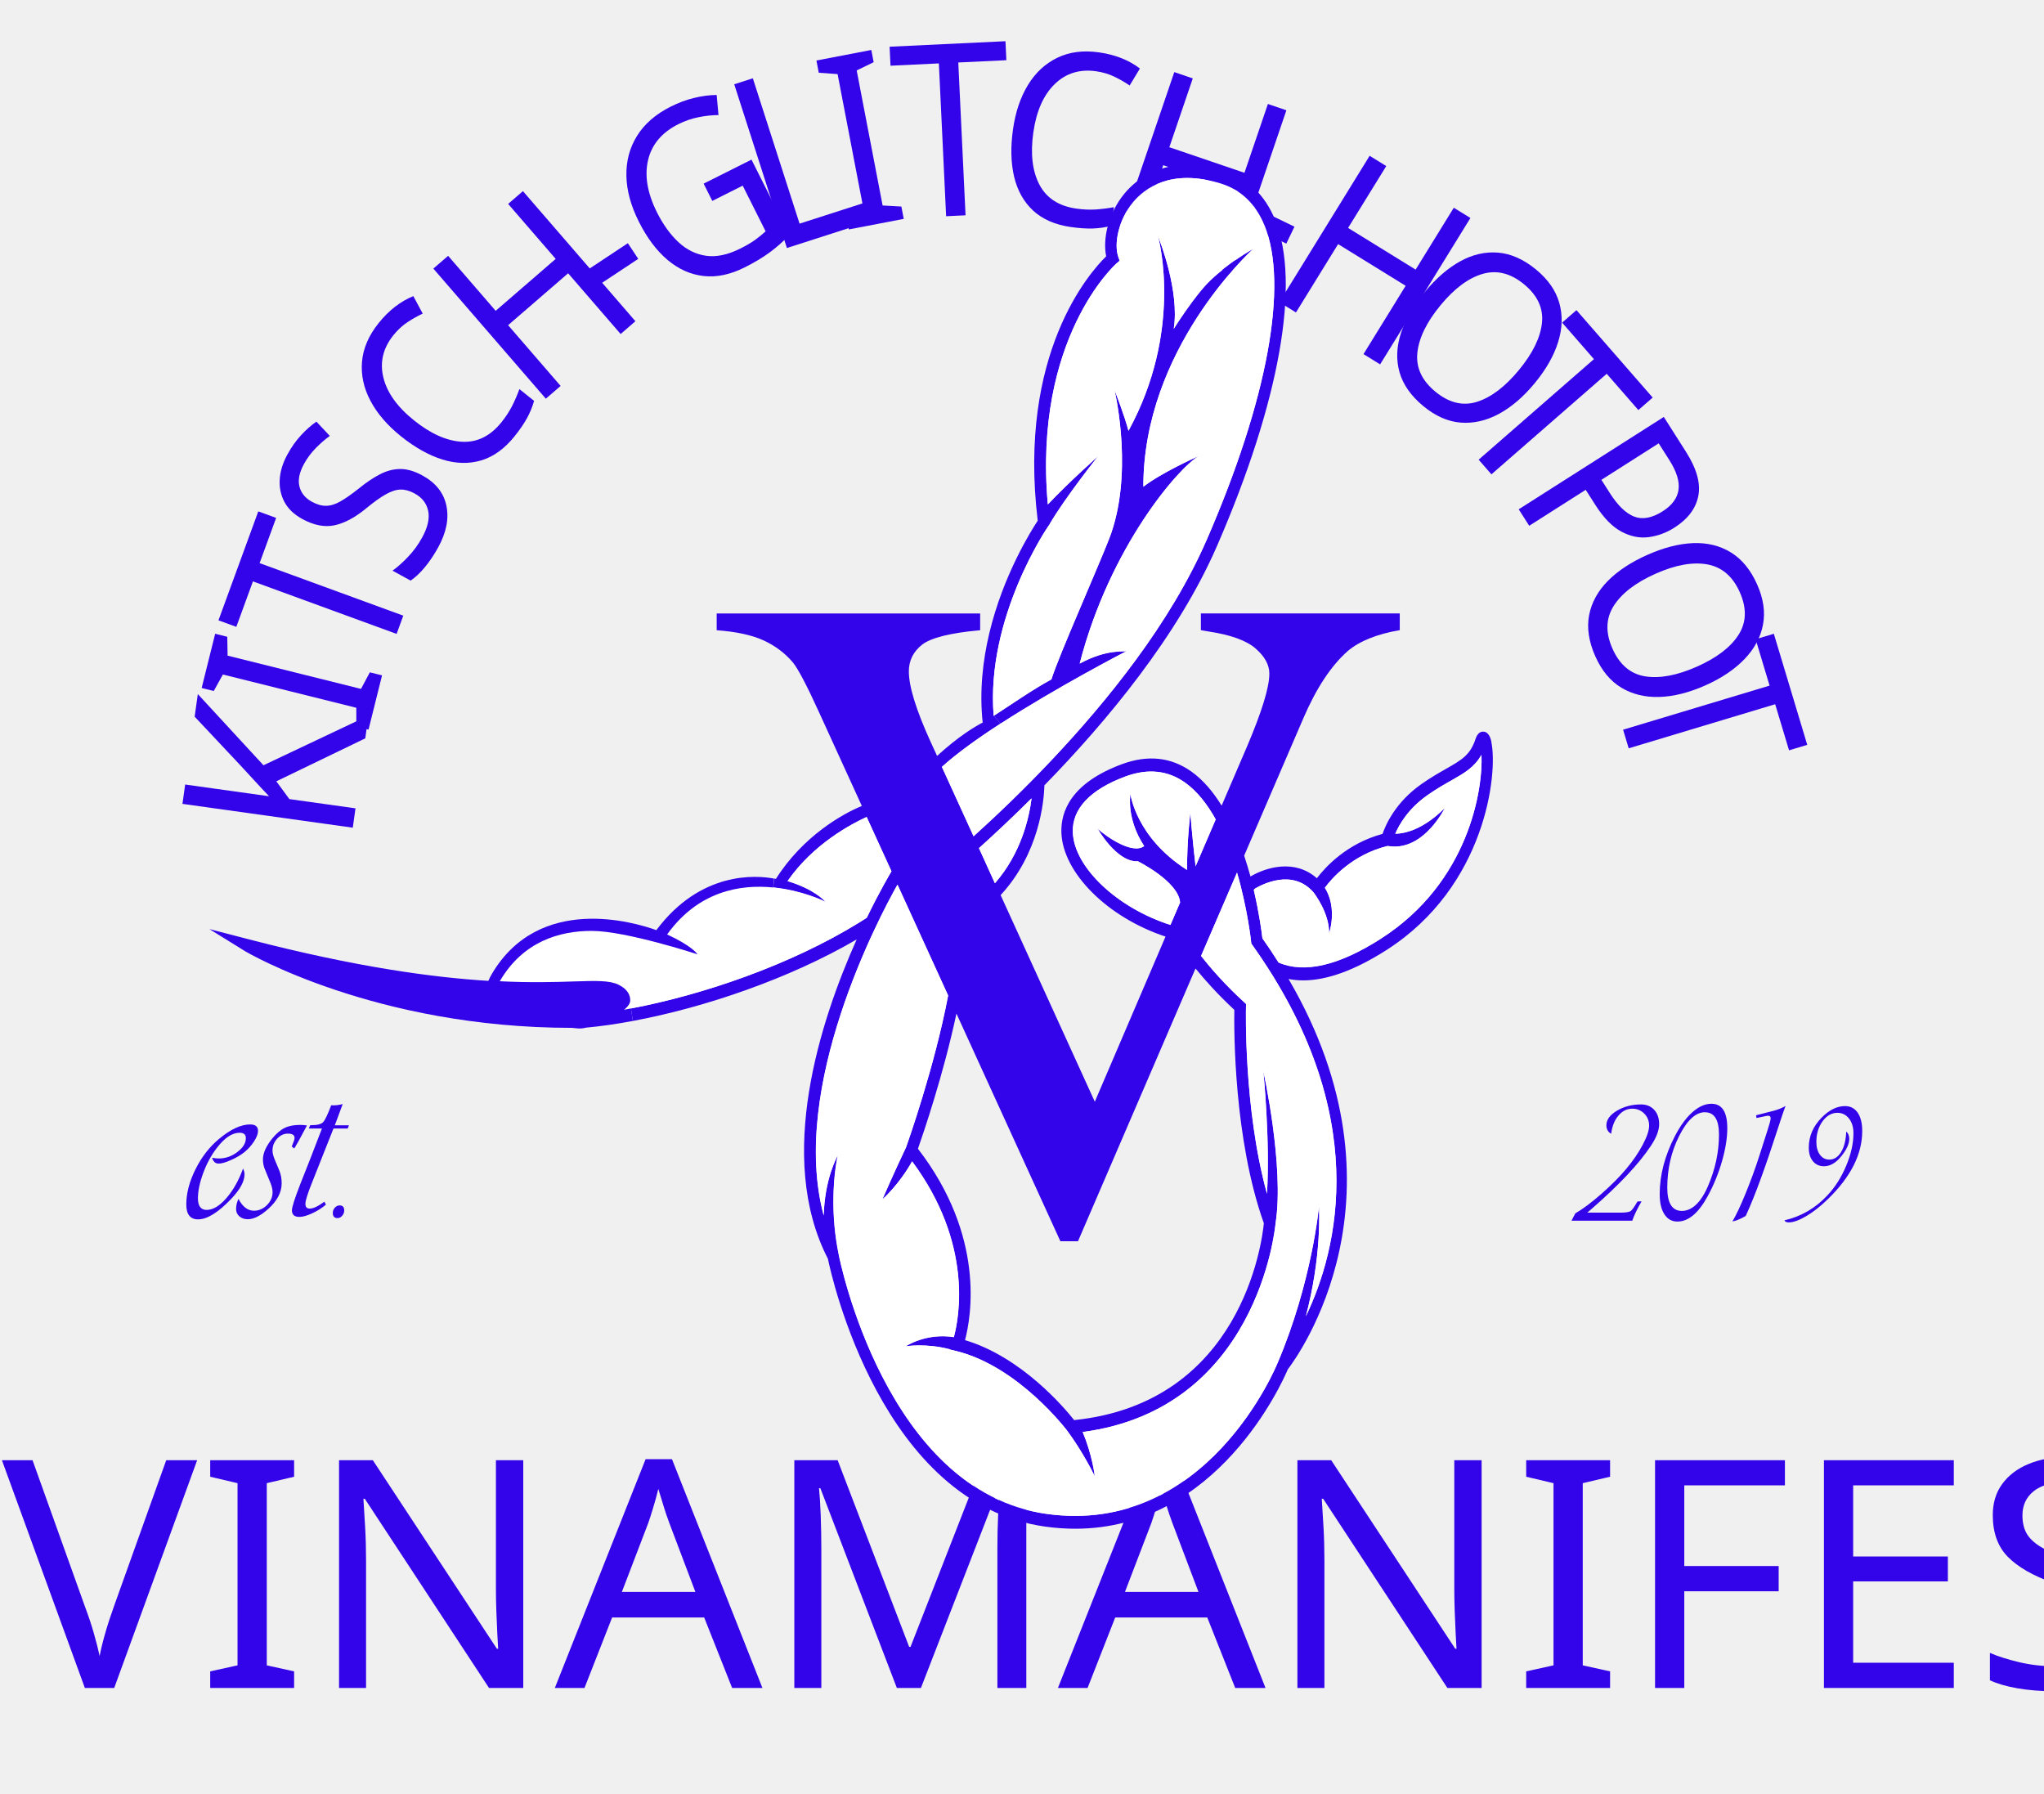
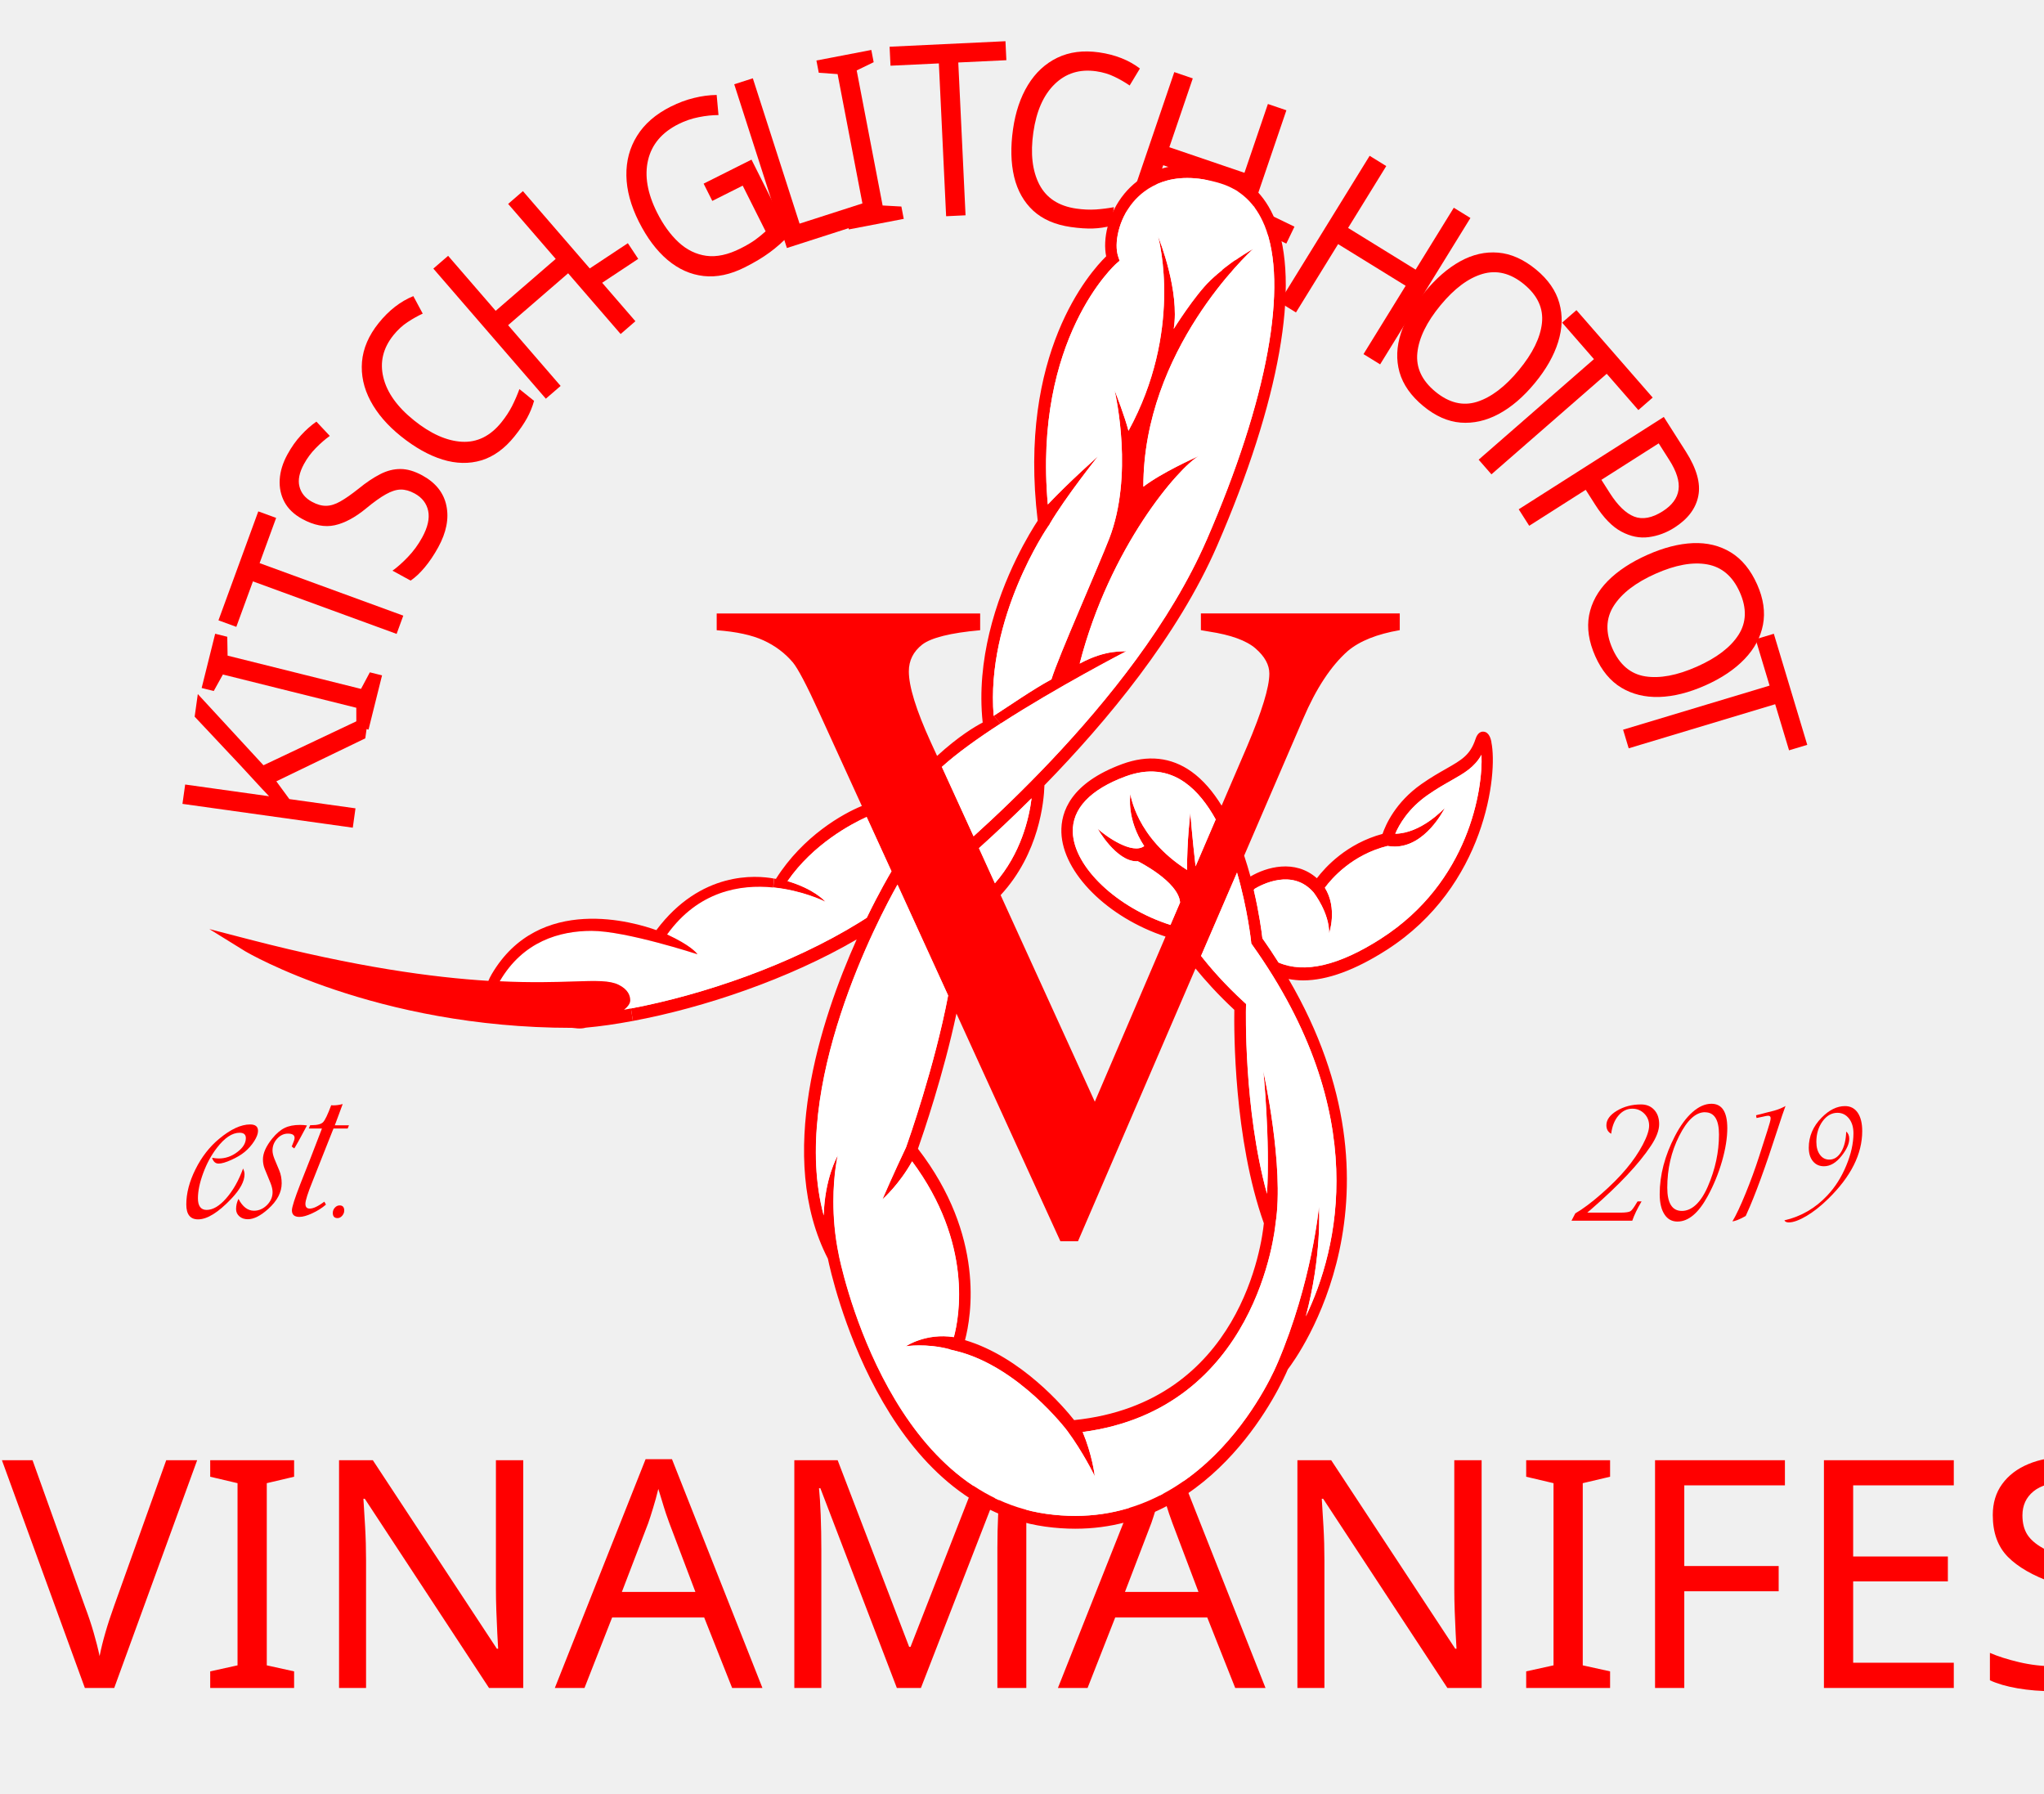
<svg xmlns="http://www.w3.org/2000/svg" id="Layer_2" data-name="Layer 2" viewBox="0 0 307.53 269.8">
  <defs>
    <style>
      .cls-1 {
        font-size: 36.25px;
      }

      .cls-1, .cls-2 {
        font-family: Impact, Impact;
      }

      .cls-1, .cls-2, .cls-3 {
-         fill: #3303e9;
+         fill: #ff0000;
      }

      .cls-4 {
        fill: #fff;
      }

      .cls-2 {
        font-size: 48px;
      }
    </style>
  </defs>
  <g id="Layer_1-2" data-name="Layer 1">
    <g>
      <text class="cls-2" transform="translate(.29 253.94) scale(1.02 1)">
        <tspan x="0" y="0">VINAMANIFESTO</tspan>
      </text>
      <g>
        <text class="cls-1" transform="translate(52.64 127.65) rotate(-82.04) scale(.9 1)">
          <tspan x="0" y="0">K</tspan>
        </text>
        <text class="cls-1" transform="translate(55.13 111.03) rotate(-76) scale(.9 1)">
          <tspan x="0" y="0">I</tspan>
        </text>
        <text class="cls-1" transform="translate(57.06 102.51) rotate(-69.92) scale(.9 1)">
          <tspan x="0" y="0">T</tspan>
        </text>
        <text class="cls-1" transform="translate(61.75 89.22) rotate(-61.28) scale(.9 1)">
          <tspan x="0" y="0">S</tspan>
        </text>
        <text class="cls-1" transform="translate(69.19 75.31) rotate(-51.24) scale(.9 1)">
          <tspan x="0" y="0">C</tspan>
        </text>
        <text class="cls-1" transform="translate(79.73 62.05) rotate(-40.85) scale(.9 1)">
          <tspan x="0" y="0">H</tspan>
        </text>
        <text class="cls-1" transform="translate(92.94 50.94) rotate(-33.52) scale(.9 1)">
          <tspan x="0" y="0">-</tspan>
        </text>
        <text class="cls-1" transform="translate(100.13 45.8) rotate(-26.64) scale(.9 1)">
          <tspan x="0" y="0">G</tspan>
        </text>
        <text class="cls-1" transform="translate(115.38 38.28) rotate(-17.83) scale(.9 1)">
          <tspan x="0" y="0">L</tspan>
        </text>
        <text class="cls-1" transform="translate(126.43 34.76) rotate(-10.87) scale(.9 1)">
          <tspan x="0" y="0">I</tspan>
        </text>
        <text class="cls-1" transform="translate(134.75 32.89) rotate(-2.72) scale(.9 1)">
          <tspan x="0" y="0">T</tspan>
        </text>
        <text class="cls-1" transform="translate(148.6 32) rotate(8.14) scale(.9 1)">
          <tspan x="0" y="0">C</tspan>
        </text>
        <text class="cls-1" transform="translate(165.34 34.32) rotate(18.81) scale(.9 1)">
          <tspan x="0" y="0">H</tspan>
        </text>
        <text class="cls-1" transform="translate(181.64 40.12) rotate(25.77) scale(.9 1)">
          <tspan x="0" y="0">-</tspan>
        </text>
        <text class="cls-1" transform="translate(189.79 43.8) rotate(31.67) scale(.9 1)">
          <tspan x="0" y="0">H</tspan>
        </text>
        <text class="cls-1" transform="translate(204.54 52.7) rotate(39.53) scale(.9 1)">
          <tspan x="0" y="0">O</tspan>
        </text>
        <text class="cls-1" transform="translate(217.47 63.42) rotate(48.91) scale(.9 1)">
          <tspan x="0" y="0">T</tspan>
        </text>
        <text class="cls-1" transform="translate(226.8 73.95) rotate(57.52) scale(.9 1)">
          <tspan x="0" y="0">P</tspan>
        </text>
        <text class="cls-1" transform="translate(235.17 86.92) rotate(66.06) scale(.9 1)">
          <tspan x="0" y="0">O</tspan>
        </text>
        <text class="cls-1" transform="translate(242.01 102.49) rotate(73.25) scale(.9 1)">
          <tspan x="0" y="0">T</tspan>
        </text>
        <g>
          <path class="cls-3" d="M224.38,111.64c1.01,4.78-.88,21.72-15.71,31.24-4.77,3.06-9,4.61-12.61,4.61-.76,0-1.5-.08-2.19-.21,19.05,32.6,1.37,56.79-.11,58.72-.84,1.99-10.63,23.98-31.98,23.98-1.45,0-2.97-.1-4.54-.32-24.59-3.44-32.14-37.67-32.68-40.3-7.87-15.26-1.12-35.86,4.33-48.03-.03.02-.06.04-.09.05-10.08,5.87-22.83,10.21-33.58,12.21l-.29-1.88c10.88-2.06,24.07-6.58,34.37-12.94.38-.23.75-.47,1.12-.71,1.92-3.96,3.44-6.51,3.66-6.89l.06-.09-3.74-8.18c-2.3,1.05-8.05,4.07-11.9,9.65,3.87,1.15,5.51,2.87,5.7,3.1-.23-.12-3.51-1.72-7.85-2.15l.12-1.33c.1.02.18.04.27.05,4.07-6.45,10.09-9.82,12.93-10.97l-6.45-14.12c-1.86-4.08-3.18-6.58-3.94-7.49-1.19-1.4-2.66-2.5-4.4-3.3-1.74-.8-4.09-1.31-7.05-1.53v-2.52h39.64v2.52c-4.49.4-7.4,1.14-8.73,2.17-1.33,1.05-2,2.39-2,4.02,0,2.27,1.09,5.81,3.29,10.63l.96,2.09c3.22-2.95,5.73-4.44,6.86-5.02-.51-4.74.02-9.34,1-13.46,2.08-8.7,6.25-15.34,7.28-16.91-3.03-25.17,7.85-37.38,10.3-39.77-.52-2.53.22-6.37,2.76-9.45,1.96-2.37,6.51-5.97,14.89-3.42,3.6,1.1,6.21,3.58,7.76,7.37,3.87,9.48.7,27.37-8.72,49.04-5.88,13.55-16.62,26.45-25.98,36.04-.07,2.4-.77,10.23-6.59,16.52l14.17,31.08,10.64-24.84c-8.68-2.86-15.47-9.57-15.67-15.66-.1-3.12,1.41-7.44,9.14-10.29,3.87-1.42,7.37-1.05,10.43,1.13,1.78,1.27,3.28,3.07,4.54,5.12l3.82-8.89c2.24-5.27,3.36-8.92,3.36-10.97,0-1.32-.69-2.58-2.07-3.78-1.38-1.2-3.72-2.05-7.02-2.55-.23-.04-.64-.12-1.21-.21v-2.52h29.92v2.52c-3.44.59-6.04,1.64-7.81,3.13-2.53,2.23-4.77,5.63-6.73,10.21l-8.87,20.58c.35,1.06.67,2.12.95,3.14,2.36-1.4,6.68-2.67,9.99.26,1.26-1.66,4.49-5.22,9.88-6.67.46-1.34,1.93-4.75,5.86-7.5,1.45-1.02,2.68-1.71,3.75-2.32,2.31-1.32,3.58-2.04,4.38-4.45.32-1.01.89-1.14,1.2-1.11.88.06,1.11,1.17,1.19,1.54ZM207.8,141.19c13.23-8.49,15.33-22.51,15.09-27.63-1.07,1.89-2.57,2.74-4.49,3.83-1.04.59-2.23,1.26-3.62,2.23-2.89,2.02-4.26,4.42-4.86,5.81,3.89-.06,7.26-3.69,7.47-3.9-.17.34-2.96,5.84-7.56,5.84-.35,0-.72-.04-1.08-.09-5.3,1.31-8.4,4.89-9.42,6.28,1.94,3.12.64,6.85.64,6.85.03-3.06-2.24-6.01-2.37-6.17-3.18-3.62-7.81-1.15-8.9-.48l-.06.17c.82,3.51,1.19,6.34,1.29,7.24.87,1.23,1.67,2.44,2.43,3.64,3.89,1.68,9.08.47,15.44-3.61ZM198.44,181.54c.02.38.44,7.4-1.98,16.5,4.83-10.06,10.05-30.48-8.05-55.88l-.15-.21-.03-.28c0-.09-.53-4.95-2.12-10.4l-5.41,12.54c1.41,1.79,3.58,4.3,6.45,6.93l.33.3-.02.48c0,.16-.38,15.24,3.16,28.07.48-8.12-.53-18.31-.55-18.44,0,0,3.19,14.37,1.84,22.89-.08.88-2.77,27.93-29.02,31.39,1.41,3.35,1.8,6.41,1.82,6.68-.11-.24-1.79-3.67-4.13-6.83h0c-.07-.1-7.33-9.71-16.7-12.02l-1-.24v-.03c-3.58-.95-6.58-.45-6.61-.45,0,0,3.01-2.04,7.23-1.38.82-3.02,2.87-14.12-6.28-26.44-1.94,3.47-4.32,5.58-4.47,5.72.1-.24,1.78-4.1,3.56-7.84.31-.86,4.3-12.16,6.33-22.83l-7.62-16.68c-2.77,4.9-16.3,30.42-11.1,49.76.15-5.5,2-8.82,2.11-9.01,0,0-.65,2.72-.65,6.91,0,2.3.19,5.05.81,8.04v.02c.07.36,7.03,35.56,31.24,38.94,24.18,3.39,34.66-22.41,34.76-22.67l.02-.03h0c5.18-12.16,6.22-23.5,6.22-23.5ZM181.53,81.28c9.2-21.16,12.36-38.44,8.71-47.4-1.33-3.24-3.56-5.36-6.64-6.3-7.5-2.28-11.45.81-13.15,2.86-2.19,2.66-2.85,6.23-2.22,8.13l.22.66-.51.44c-.13.11-12.51,11.24-10.29,36.22,3.26-3.45,7.54-7.23,7.54-7.23-.05.06-4.91,6.16-7.26,10.17v.04l-.23.32c-.1.14-9.39,13.73-8.2,28.49l1.06,1.16c-3.42,2.21-6.6,4.49-8.85,6.53l4.77,10.44c6.69-6.04,16.37-15.57,24.46-26.6,4.16-5.67,7.89-11.75,10.59-17.95ZM190.16,184.05c-4.54-12.74-4.5-29.07-4.45-32.13-2.51-2.33-4.46-4.53-5.84-6.22l-17.68,41.03h-2.65l-15.64-34.25c-1.94,9.13-4.98,18.03-5.79,20.34,10.13,13.13,8.03,25.21,7.08,28.79,8.5,2.53,14.97,10.19,16.42,12.03,25.17-2.59,28.27-26.81,28.54-29.59ZM179.88,130.33l3.03-7.06c-1.25-2.26-2.77-4.23-4.61-5.54-2.6-1.85-5.6-2.16-8.95-.93-5.31,1.96-8.05,4.86-7.94,8.38.16,5.28,6.67,11.41,14.69,13.96l1.45-3.38c-.26-3.18-6.38-6.21-6.38-6.21-.05,0-.1.02-.16.02-3.08,0-5.85-4.88-5.85-4.88,1.32,1.16,5.19,3.9,6.99,2.59-2.67-4.04-2.11-7.6-2.07-7.83,0,0,.82,6.53,8.52,11.42-.02-4.38.47-8.35.49-8.59,0,0,.3,3.83.79,8.04ZM149.69,132.87c3.89-4.45,5.13-9.71,5.51-12.77-2.89,2.87-5.59,5.4-7.92,7.5l2.4,5.28Z" />
          <path class="cls-4" d="M217.4,121.52c-.21.21-3.58,3.84-7.47,3.9.59-1.39,1.96-3.78,4.86-5.81,1.39-.97,2.57-1.64,3.62-2.23,1.91-1.09,3.42-1.94,4.49-3.83.24,5.13-1.86,19.14-15.09,27.63-6.36,4.08-11.55,5.29-15.44,3.61-.76-1.2-1.56-2.42-2.43-3.64-.1-.89-.47-3.73-1.29-7.24l.06-.17c1.09-.66,5.72-3.14,8.9.48.13.16,2.4,3.11,2.37,6.17,0,0,1.3-3.73-.64-6.85,1.02-1.39,4.12-4.97,9.42-6.28.36.05.72.09,1.08.09,4.61,0,7.4-5.5,7.56-5.84Z" />
          <path class="cls-4" d="M164.72,222.11c-.02-.28-.42-3.34-1.82-6.68,26.24-3.46,28.94-30.51,29.02-31.39,1.35-8.53-1.84-22.89-1.84-22.89.02.13,1.03,10.31.55,18.44-3.54-12.83-3.16-27.91-3.16-28.07l.02-.48-.33-.3c-2.88-2.63-5.05-5.14-6.45-6.93l5.41-12.54c1.59,5.46,2.11,10.31,2.12,10.4l.03.28.15.21c18.1,25.41,12.89,45.83,8.05,55.88,2.42-9.1,2-16.12,1.98-16.5,0,0-1.04,11.34-6.22,23.5h0l-.02.03c-.1.26-10.59,26.06-34.76,22.67-24.2-3.38-31.16-38.58-31.23-38.94v-.02c-.63-2.99-.82-5.74-.82-8.04,0-4.19.65-6.91.65-6.91-.11.19-1.96,3.51-2.11,9.01-5.2-19.34,8.34-44.85,11.1-49.76l7.62,16.68c-2.03,10.67-6.02,21.97-6.33,22.83-1.78,3.74-3.46,7.59-3.56,7.84.15-.13,2.53-2.25,4.47-5.72,9.15,12.33,7.1,23.42,6.28,26.44-4.22-.66-7.23,1.38-7.23,1.38.03,0,3.02-.5,6.62.45v.03s.99.24.99.24c9.37,2.32,16.63,11.92,16.7,12.02h0c2.34,3.17,4.02,6.59,4.13,6.83Z" />
          <path class="cls-3" d="M182.08,42.22c2.92-2.8,6.25-4.64,6.49-4.78-.6.55-16.55,15.22-16.54,35.79,2.78-2.13,7.61-4.28,8.39-4.65-3.07,1.74-13.44,13.69-17.97,31.26,4.09-2.22,6.67-1.74,7.06-1.88-.43.22-10.39,5.38-18.94,10.9l-1.06-1.16c2.3-1.47,5.73-3.88,8.69-5.49.51-1.68,2.27-5.91,4.12-10.26,1.84-4.36,3.76-8.81,4.58-10.93,3.64-9.42,1.03-21.29.8-22.29.23.55,1.54,3.97,2.09,6.09,8.14-14.89,4.67-28.44,4.45-29.25.25.59,3.27,8.29,2.36,13.91,0,0,3.14-5.02,5.48-7.26Z" />
          <path class="cls-4" d="M182.91,123.27l-3.03,7.06c-.49-4.21-.79-8.04-.79-8.04-.02.24-.51,4.2-.49,8.59-7.7-4.89-8.52-11.42-8.52-11.42-.04.22-.59,3.78,2.07,7.83-1.8,1.32-5.67-1.42-6.99-2.59,0,0,2.77,4.88,5.85,4.88.06,0,.11,0,.16-.02,0,0,6.13,3.03,6.38,6.21l-1.45,3.38c-8.01-2.55-14.52-8.69-14.69-13.96-.11-3.52,2.64-6.42,7.94-8.38,3.34-1.23,6.35-.92,8.95.93,1.84,1.31,3.35,3.27,4.61,5.54Z" />
          <path class="cls-4" d="M190.24,33.88c-1.33-3.24-3.56-5.36-6.64-6.3-7.5-2.28-11.45.81-13.15,2.86-2.19,2.66-2.85,6.23-2.22,8.13l.22.66-.51.44c-.13.11-12.51,11.24-10.29,36.22,3.26-3.45,7.54-7.23,7.54-7.23-.05.06-4.91,6.16-7.26,10.17v.04l-.23.32c-.1.14-9.39,13.73-8.2,28.49,2.3-1.47,5.73-3.88,8.69-5.49.51-1.68,2.27-5.91,4.12-10.26,1.84-4.36,3.76-8.81,4.58-10.93,3.64-9.42,1.03-21.29.8-22.29.23.55,1.54,3.97,2.09,6.09,8.14-14.89,4.67-28.44,4.45-29.25.25.59,3.27,8.29,2.36,13.91,0,0,3.14-5.02,5.48-7.26,2.92-2.8,6.25-4.64,6.49-4.78-.6.55-16.55,15.22-16.54,35.79,2.78-2.13,7.61-4.28,8.39-4.65-3.07,1.74-13.44,13.69-17.97,31.26,4.09-2.22,6.67-1.74,7.06-1.88-.43.22-10.39,5.38-18.94,10.9-3.42,2.21-6.6,4.49-8.85,6.53l4.77,10.44c6.69-6.04,16.37-15.57,24.46-26.6,4.16-5.67,7.89-11.75,10.59-17.95,9.2-21.16,12.36-38.44,8.71-47.4Z" />
          <path class="cls-4" d="M155.21,120.1c-.39,3.07-1.62,8.32-5.51,12.77l-2.4-5.28c2.33-2.09,5.03-4.62,7.92-7.5Z" />
          <path class="cls-4" d="M124.18,135.66c-.19-.23-1.83-1.96-5.7-3.1,3.86-5.58,9.61-8.61,11.9-9.65l3.74,8.18-.06.09c-.22.38-1.74,2.93-3.66,6.89-.37.23-.74.47-1.12.71-10.3,6.37-23.5,10.89-34.37,12.94-.35.07-.69.13-1.04.2.55-.46.92-.93.93-1.4,0-.67-.28-1.64-1.74-2.36-1.36-.67-3.38-.61-6.75-.5-2.75.09-6.38.21-11.14-.02h0c3.5-6.02,9.02-7.59,13.82-7.59,5.16,0,15.93,3.52,15.93,3.52-.15-.23-1.08-1.36-4.57-2.98,4.69-6.53,11.01-7.57,15.96-7.07,4.34.43,7.63,2.03,7.85,2.15Z" />
          <path class="cls-3" d="M116.45,132.18l-.12,1.33c-4.95-.5-11.27.54-15.96,7.07,3.5,1.62,4.42,2.75,4.57,2.98,0,0-10.77-3.52-15.93-3.52-4.8,0-10.32,1.57-13.82,7.58h0c4.76.23,8.39.12,11.14.03,3.37-.11,5.39-.17,6.75.5,1.46.72,1.75,1.69,1.74,2.36,0,.47-.38.95-.93,1.4.35-.06.69-.13,1.04-.2l.29,1.88c-2.48.47-4.86.81-7.07,1.01-.92.26-1.75.03-2.09.03-29.63,0-48.92-11.38-49.13-11.5l-5.43-3.36,6.05,1.57c16.09,4.17,27.61,5.71,35.93,6.22.13-.31.28-.63.48-.97,7.15-12.23,21.66-7.79,24.79-6.66,6.68-8.92,15-8.26,17.69-7.76Z" />
        </g>
        <g>
          <path class="cls-3" d="M36.58,175.81c.14.31.21.59.21.84,0,1.08-.67,2.31-2.01,3.71-1.95,2.05-3.61,3.08-4.98,3.08-1.18,0-1.77-.75-1.77-2.24,0-1.68.46-3.45,1.38-5.29.92-1.85,2.1-3.37,3.54-4.57,1.75-1.46,3.31-2.18,4.68-2.18.8,0,1.19.32,1.19.97,0,.43-.19.94-.57,1.54s-.86,1.14-1.43,1.62c-.53.44-1.21.84-2.03,1.21-.82.37-1.45.55-1.9.55-.47,0-.8-.29-.98-.87.42.07.76.1,1.01.1,1.01,0,1.94-.32,2.79-.97.85-.64,1.28-1.34,1.28-2.09,0-.54-.31-.81-.94-.81-1.12,0-2.26.76-3.43,2.29-.83,1.08-1.51,2.33-2.04,3.76-.53,1.43-.8,2.71-.8,3.83s.43,1.73,1.3,1.73c.95,0,1.93-.58,2.95-1.74,1.02-1.16,1.87-2.65,2.54-4.48Z" />
          <path class="cls-3" d="M46.18,169.32l-.17.32-.74,1.38c-.26.49-.54.99-.83,1.48l-.17.27-.38-.29c.05-.12.09-.21.11-.27.21-.48.32-.82.32-1.03,0-.43-.34-.64-1.01-.64-.61,0-1.15.26-1.62.77-.46.51-.69,1.1-.69,1.77,0,.36.1.78.3,1.28l.72,1.73c.24.58.36,1.22.36,1.92,0,1.36-.67,2.64-2.01,3.85-1.16,1.04-2.18,1.56-3.08,1.56-.51,0-.94-.14-1.27-.43-.33-.29-.5-.65-.5-1.1,0-.53.12-1.04.36-1.53.62,1.19,1.4,1.78,2.33,1.78.73,0,1.38-.28,1.95-.84.56-.56.85-1.21.85-1.95,0-.39-.1-.84-.3-1.35l-.89-2.17c-.17-.43-.26-.9-.26-1.41,0-.93.46-1.97,1.39-3.13.62-.76,1.25-1.3,1.87-1.6.62-.31,1.4-.46,2.33-.46.36,0,.7.03,1.03.08Z" />
          <path class="cls-3" d="M52.51,169.27l-.2.5h-2.13l-.12.29c-.19.45-.71,1.76-1.56,3.93-.34.89-.83,2.11-1.45,3.66-.74,1.82-1.1,2.96-1.1,3.45s.22.72.66.72c.53,0,1.26-.35,2.19-1.04l.24.44c-.6.52-1.29.95-2.07,1.31-.78.36-1.41.54-1.92.54-.76,0-1.13-.33-1.13-.99,0-.47.42-1.79,1.27-3.97l1.57-3.98c.88-2.25,1.38-3.57,1.53-3.97l.15-.39h-1.98l.21-.5h.2c.87,0,1.45-.15,1.74-.45s.7-1.15,1.22-2.55c.15.01.25.02.3.02.48,0,.96-.07,1.43-.2-.11.32-.31.86-.59,1.6l-.45,1.21-.15.39h2.13Z" />
          <path class="cls-3" d="M51.1,181.34c.46,0,.69.26.69.77,0,.29-.1.55-.31.79s-.44.35-.7.35c-.47,0-.71-.26-.71-.77,0-.3.1-.57.31-.8s.45-.34.72-.34Z" />
          <path class="cls-3" d="M245.59,183.64h-9.15l.57-1.1c1.14-.66,2.45-1.64,3.92-2.93,1.47-1.29,2.72-2.54,3.74-3.76,1.02-1.21,1.85-2.43,2.49-3.64.64-1.21.96-2.17.96-2.87s-.24-1.32-.73-1.81c-.49-.49-1.09-.74-1.8-.74-.81,0-1.51.35-2.09,1.04-.59.69-.95,1.6-1.09,2.73-.48-.26-.72-.69-.72-1.28,0-.82.53-1.55,1.58-2.18,1.05-.63,2.26-.95,3.63-.95.82,0,1.48.27,1.98.81.5.54.75,1.26.75,2.16s-.41,2.01-1.24,3.25c-1.81,2.73-4.79,5.9-8.94,9.51l-.64.55h5.06c.75-.01,1.23-.08,1.44-.22.22-.13.54-.58.98-1.33.02-.03.05-.07.09-.14h.6c-.65,1.11-1.12,2.08-1.4,2.91Z" />
          <path class="cls-3" d="M257.49,166.05c1.59,0,2.39,1.22,2.39,3.67,0,1.48-.27,3.15-.8,4.99-.53,1.84-1.25,3.6-2.16,5.26-1.38,2.53-2.89,3.8-4.54,3.8-.84,0-1.49-.36-1.96-1.09-.47-.72-.71-1.74-.71-3.04,0-2.85.76-5.77,2.29-8.73.81-1.56,1.69-2.76,2.64-3.6.95-.84,1.9-1.26,2.86-1.26ZM256.53,167.32c-1.4,0-2.69,1.19-3.89,3.57-1.2,2.38-1.79,4.97-1.79,7.78,0,2.33.73,3.5,2.2,3.5s2.83-1.22,3.89-3.65c1.13-2.59,1.69-5.21,1.69-7.84,0-2.23-.7-3.35-2.11-3.35Z" />
          <path class="cls-3" d="M264.28,168.19l-.07-.41c.17-.04.27-.07.31-.08l1.36-.35,1.04-.26c.65-.18,1.22-.42,1.72-.71-.26.68-.64,1.81-1.15,3.39-1.87,5.81-3.44,10.09-4.69,12.83l-.15.33-.18.1c-.74.41-1.35.65-1.82.72.56-.94,1.22-2.34,1.98-4.2.76-1.86,1.45-3.74,2.06-5.64l1.22-3.81c.32-.99.49-1.59.49-1.82.02-.29-.11-.43-.37-.43-.14,0-.43.05-.87.16-.39.09-.68.15-.87.18Z" />
          <path class="cls-3" d="M277.77,170.24c.31.24.46.61.46,1.09,0,.73-.38,1.58-1.14,2.54-.83,1.06-1.72,1.58-2.66,1.58-.7,0-1.25-.25-1.67-.76-.42-.51-.62-1.19-.62-2.04,0-1.69.64-3.2,1.92-4.5,1.14-1.17,2.32-1.75,3.53-1.75.82,0,1.45.33,1.91.99.45.66.68,1.58.68,2.77,0,3.47-1.71,6.86-5.12,10.19-1.11,1.09-2.21,1.96-3.28,2.59s-1.96.96-2.66.96c-.32,0-.54-.1-.65-.31,2.51-.58,4.67-1.83,6.47-3.76,1.16-1.23,2.11-2.72,2.83-4.46.73-1.74,1.09-3.37,1.09-4.88,0-.91-.22-1.65-.67-2.22-.45-.57-1.03-.86-1.74-.86-.87,0-1.62.43-2.24,1.28-.62.86-.93,1.89-.93,3.09,0,.8.18,1.45.54,1.94.36.49.82.73,1.41.73.72,0,1.31-.38,1.78-1.15.46-.76.72-1.78.76-3.06Z" />
        </g>
      </g>
    </g>
  </g>
</svg>
